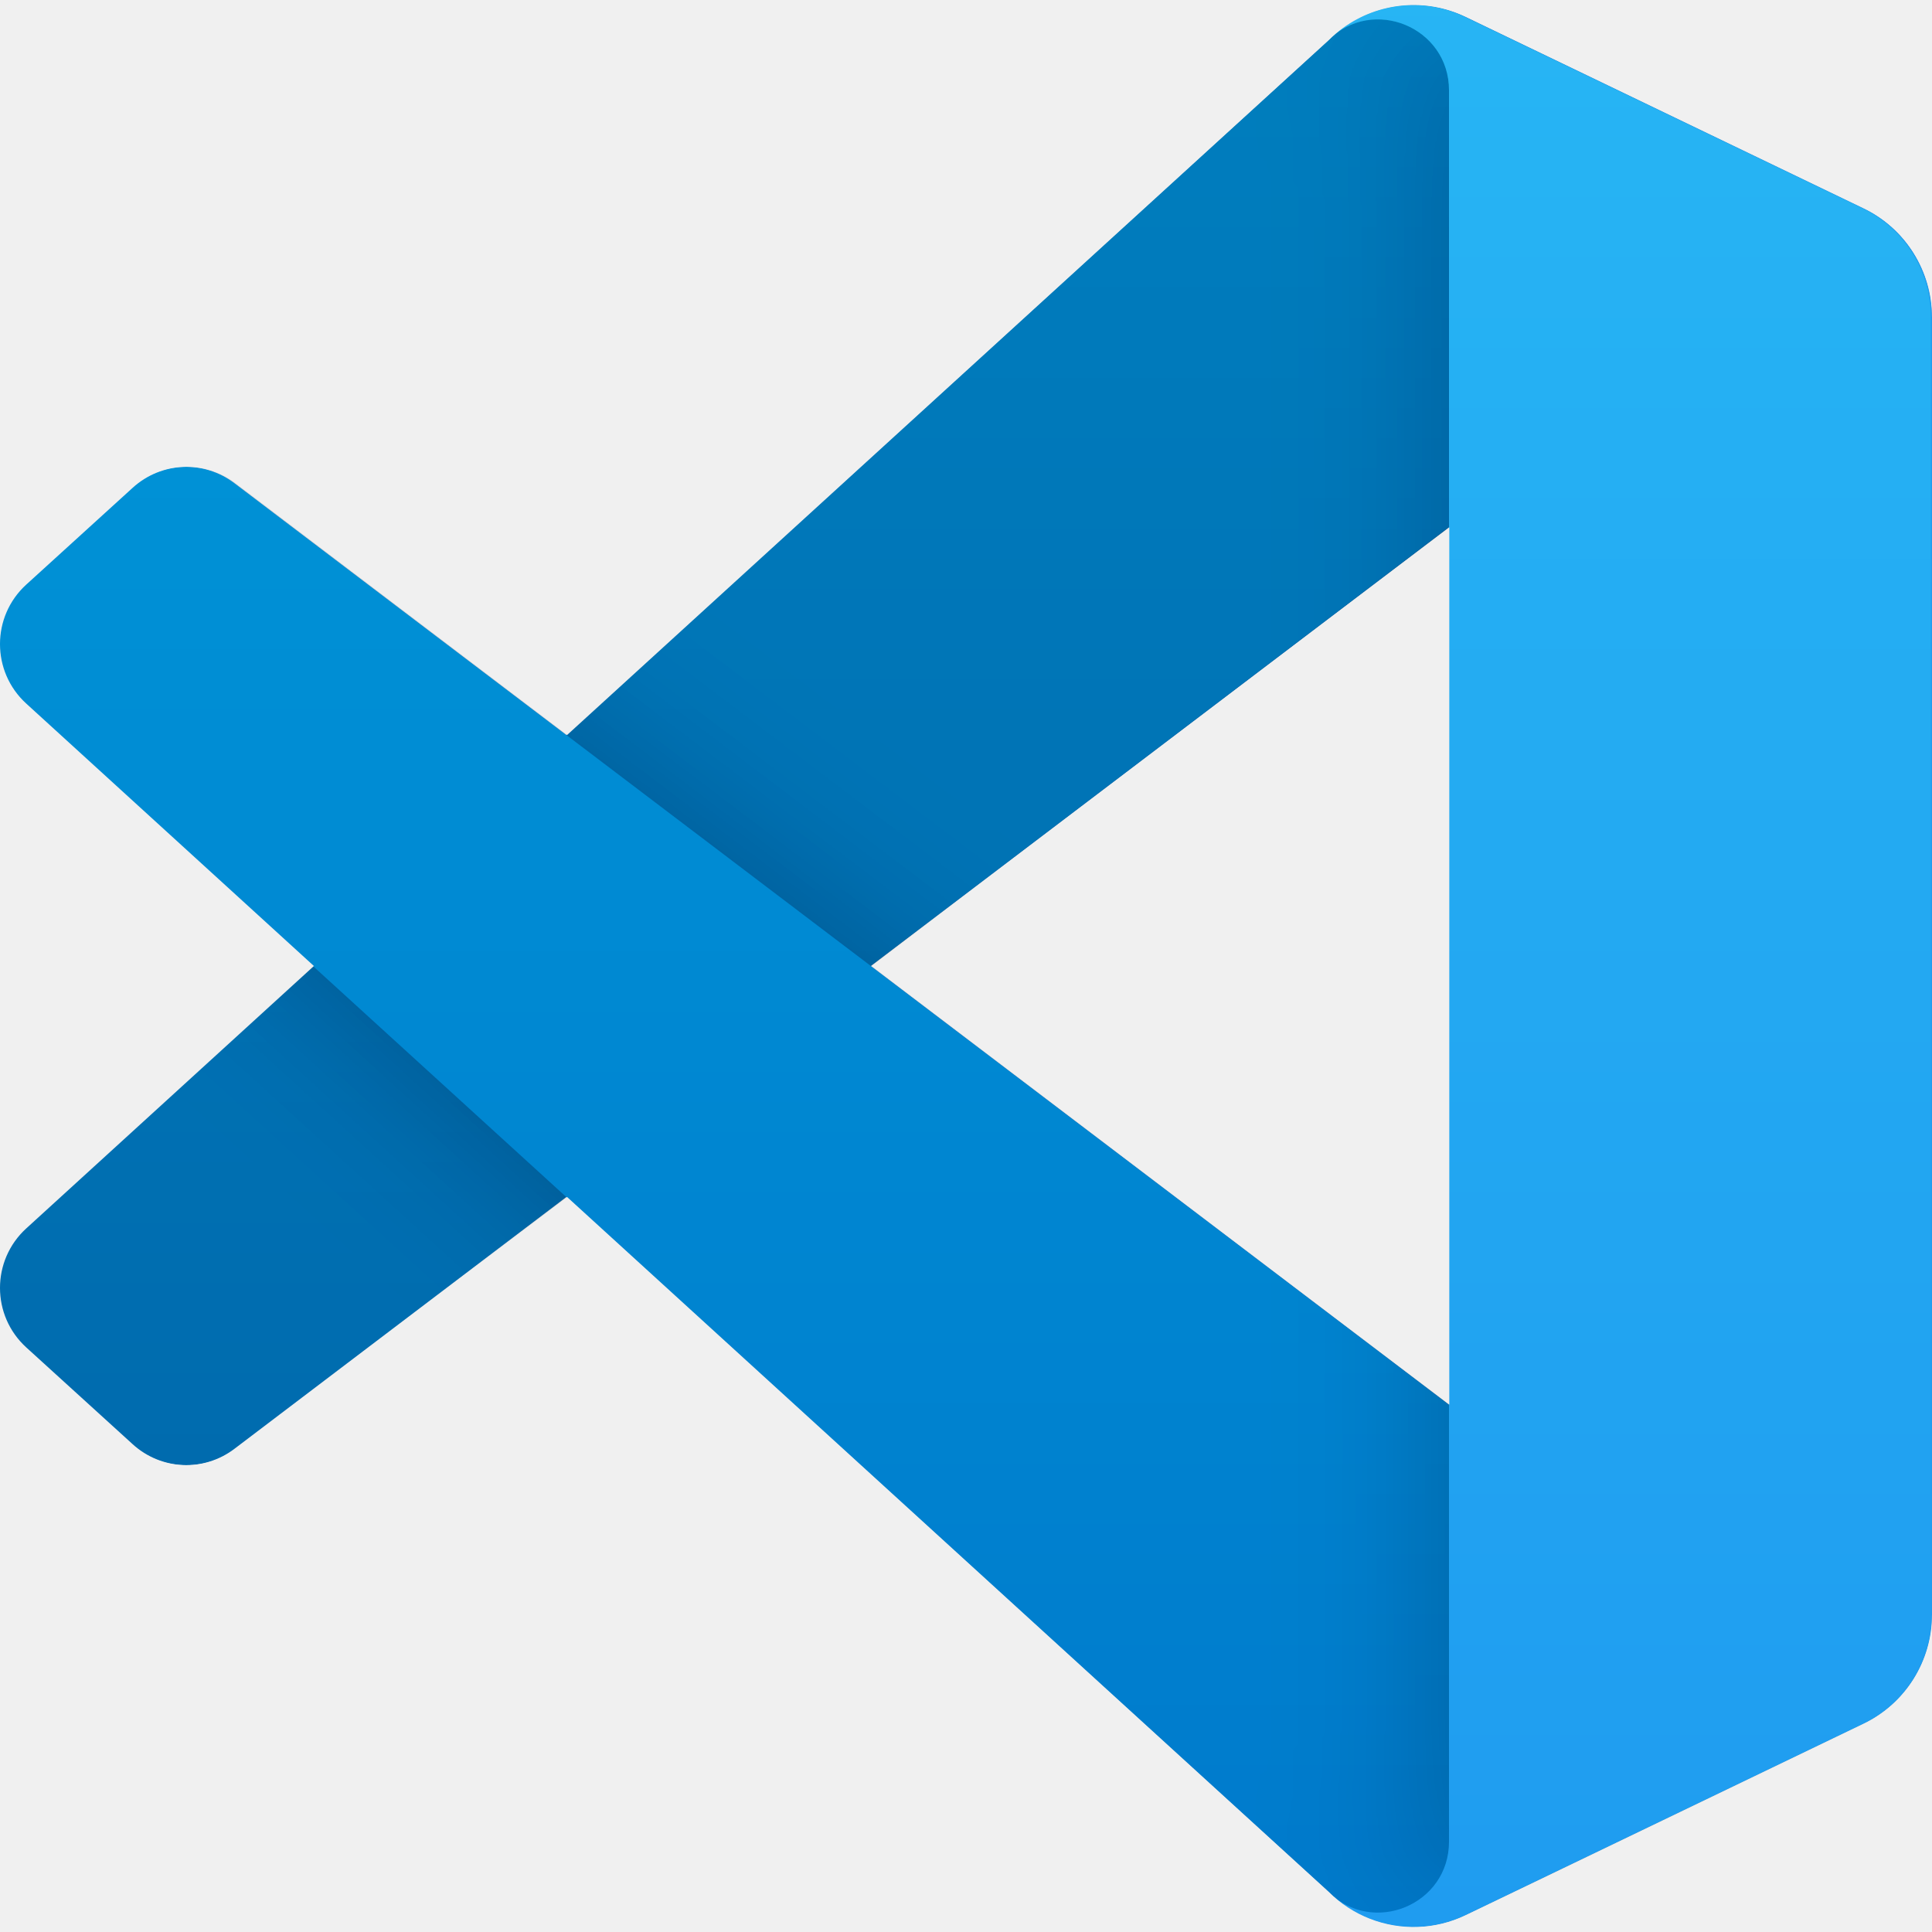
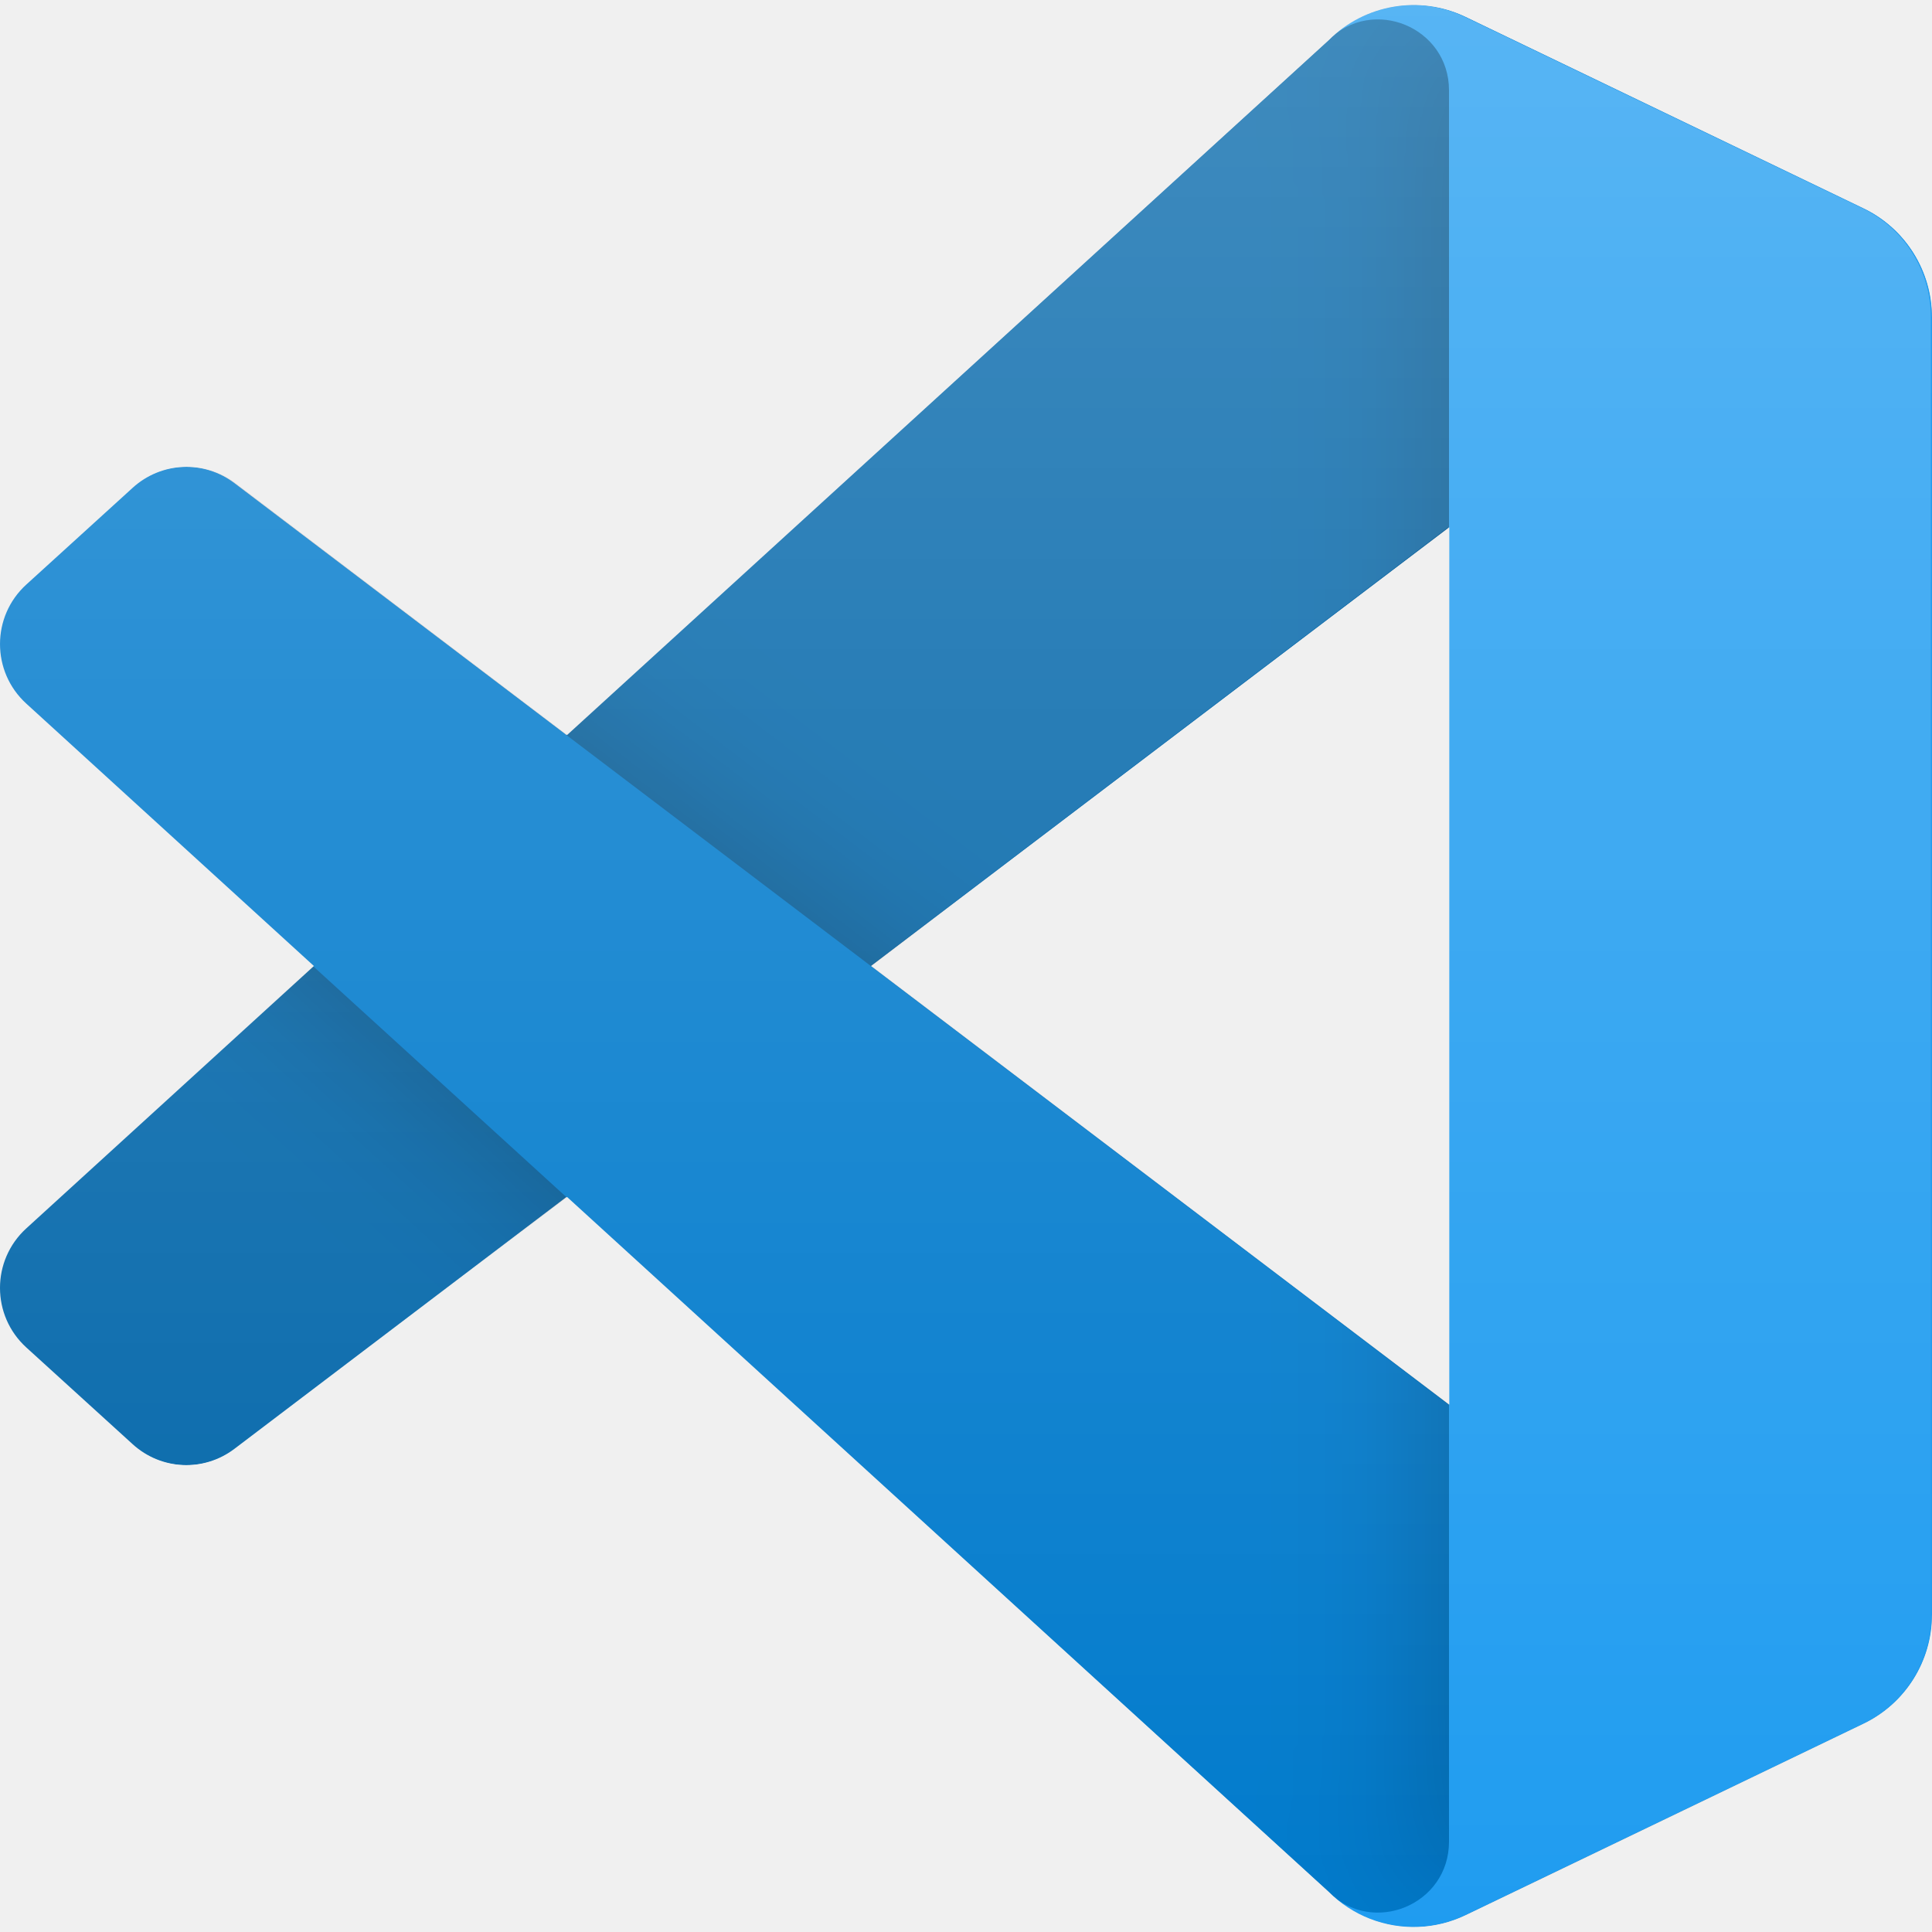
- <svg xmlns="http://www.w3.org/2000/svg" width="256" height="256" viewBox="0 0 256 256" fill="none">
-   <mask id="mask0" mask-type="alpha" maskUnits="userSpaceOnUse" x="0" y="0" width="256" height="256">
-     <path fill-rule="evenodd" clip-rule="evenodd" d="M181.534 254.252C185.566 255.823 190.164 255.722 194.234 253.764L246.94 228.403C252.478 225.738 256 220.132 256 213.983V42.018C256 35.869 252.478 30.264 246.94 27.599L194.234 2.237C188.893 -0.333 182.642 0.296 177.955 3.704C177.285 4.191 176.647 4.735 176.049 5.334L75.149 97.386L31.199 64.025C27.108 60.919 21.385 61.173 17.585 64.63L3.489 77.453C-1.159 81.68 -1.164 88.993 3.478 93.227L41.593 128L3.478 162.773C-1.164 167.008 -1.159 174.32 3.489 178.548L17.585 191.37C21.385 194.827 27.108 195.081 31.199 191.976L75.149 158.614L176.049 250.667C177.645 252.264 179.519 253.467 181.534 254.252ZM192.039 69.885L115.479 128L192.039 186.115V69.885Z" fill="white" />
+ <svg xmlns="http://www.w3.org/2000/svg" width="256" height="256" fill="none">
+   <mask id="a" maskUnits="userSpaceOnUse" x="0" y="0" width="256" height="256">
+     <path fill-rule="evenodd" clip-rule="evenodd" d="M181.534 254.252a15.934 15.934 0 0012.7-.488l52.706-25.361a16.002 16.002 0 009.06-14.42V42.018c0-6.15-3.522-11.754-9.06-14.42L194.234 2.238a15.939 15.939 0 00-18.185 3.097l-100.9 92.052-43.95-33.361a10.655 10.655 0 00-13.614.605L3.49 77.453c-4.648 4.227-4.653 11.54-.011 15.774L41.593 128 3.478 162.773c-4.642 4.235-4.637 11.547.011 15.775l14.097 12.822a10.655 10.655 0 0013.613.606l43.95-33.362 100.9 92.053a15.915 15.915 0 005.485 3.585zm10.505-184.367L115.479 128l76.56 58.115V69.885z" fill="#fff" />
  </mask>
-   <g mask="url(#mask0)">
-     <path d="M246.94 27.638L194.193 2.241C188.088 -0.698 180.791 0.542 175.999 5.333L3.324 162.773C-1.321 167.008 -1.315 174.32 3.335 178.548L17.44 191.37C21.242 194.827 26.968 195.081 31.062 191.976L239.003 34.227C245.979 28.935 255.999 33.91 255.999 42.667V42.054C255.999 35.908 252.478 30.305 246.94 27.638Z" fill="#0065A9" />
+   <g mask="url(#a)">
+     <path d="M246.94 27.638L194.193 2.241a15.947 15.947 0 00-18.194 3.092L3.324 162.773c-4.645 4.235-4.64 11.547.011 15.775L17.44 191.37a10.667 10.667 0 0013.622.606l207.941-157.75c6.976-5.291 16.996-.316 16.996 8.44v-.612a16 16 0 00-9.059-14.416z" fill="#0065A9" />
    <g filter="url(#filter0_d)">
-       <path d="M246.94 228.362L194.193 253.759C188.088 256.698 180.791 255.458 175.999 250.667L3.324 93.227C-1.321 88.993 -1.315 81.68 3.335 77.452L17.44 64.63C21.242 61.173 26.968 60.919 31.062 64.025L239.003 221.773C245.979 227.065 255.999 222.09 255.999 213.333V213.946C255.999 220.092 252.478 225.695 246.94 228.362Z" fill="#007ACC" />
+       <path d="M246.94 228.362l-52.747 25.397a15.95 15.95 0 01-18.194-3.092L3.324 93.227c-4.645-4.234-4.64-11.547.011-15.775L17.44 64.63a10.667 10.667 0 0113.622-.605l207.941 157.748c6.976 5.292 16.996.317 16.996-8.44v.613a16.001 16.001 0 01-9.059 14.416z" fill="#007ACC" />
    </g>
    <g filter="url(#filter1_d)">
-       <path d="M194.196 253.763C188.089 256.7 180.792 255.459 176 250.667C181.904 256.571 192 252.389 192 244.039V11.961C192 3.611 181.904 -0.571 176 5.333C180.792 0.541 188.089 -0.701 194.196 2.236L246.934 27.599C252.476 30.264 256 35.869 256 42.018V213.983C256 220.132 252.476 225.737 246.934 228.402L194.196 253.763Z" fill="#1F9CF0" />
+       <path d="M194.196 253.763A15.955 15.955 0 01176 250.667c5.904 5.904 16 1.722 16-6.628V11.961c0-8.35-10.096-12.532-16-6.628a15.955 15.955 0 0118.196-3.097L246.934 27.6A16 16 0 01256 42.017v171.965a16 16 0 01-9.066 14.419l-52.738 25.361z" fill="#1F9CF0" />
    </g>
-     <g style="mix-blend-mode:overlay" opacity="0.25">
-       <path fill-rule="evenodd" clip-rule="evenodd" d="M181.378 254.252C185.41 255.822 190.008 255.722 194.077 253.764L246.783 228.402C252.322 225.737 255.844 220.132 255.844 213.983V42.018C255.844 35.869 252.322 30.264 246.784 27.599L194.077 2.237C188.737 -0.333 182.486 0.296 177.798 3.704C177.129 4.191 176.491 4.734 175.892 5.333L74.993 97.386L31.043 64.025C26.952 60.919 21.229 61.173 17.429 64.63L3.333 77.452C-1.315 81.68 -1.32 88.993 3.322 93.227L41.436 128L3.322 162.773C-1.32 167.008 -1.315 174.32 3.333 178.548L17.429 191.37C21.229 194.827 26.952 195.081 31.043 191.976L74.993 158.614L175.892 250.667C177.488 252.264 179.363 253.467 181.378 254.252ZM191.883 69.885L115.323 128L191.883 186.115V69.885Z" fill="url(#paint0_linear)" />
-     </g>
+     <path fill-rule="evenodd" clip-rule="evenodd" d="M181.378 254.252a15.936 15.936 0 0012.699-.488l52.706-25.362a16 16 0 009.061-14.419V42.018c0-6.15-3.522-11.754-9.06-14.42L194.077 2.238a15.939 15.939 0 00-18.185 3.096l-100.9 92.053-43.95-33.361a10.655 10.655 0 00-13.613.605L3.333 77.452c-4.648 4.228-4.653 11.54-.011 15.775L41.436 128 3.322 162.773c-4.642 4.235-4.637 11.547.011 15.775L17.43 191.37a10.655 10.655 0 0013.614.606l43.95-33.362 100.899 92.053a15.919 15.919 0 005.486 3.585zm10.505-184.367L115.323 128l76.56 58.115V69.885z" fill="url(#paint0_linear)" opacity=".25" />
  </g>
  <defs>
    <filter id="filter0_d" x="-21.49" y="40.523" width="298.822" height="236.149" filterUnits="userSpaceOnUse" color-interpolation-filters="sRGB">
      <feFlood flood-opacity="0" result="BackgroundImageFix" />
-       <feColorMatrix in="SourceAlpha" type="matrix" values="0 0 0 0 0 0 0 0 0 0 0 0 0 0 0 0 0 0 127 0" />
+       <feColorMatrix in="SourceAlpha" values="0 0 0 0 0 0 0 0 0 0 0 0 0 0 0 0 0 0 127 0" />
      <feOffset />
      <feGaussianBlur stdDeviation="10.667" />
-       <feColorMatrix type="matrix" values="0 0 0 0 0 0 0 0 0 0 0 0 0 0 0 0 0 0 0.25 0" />
+       <feColorMatrix values="0 0 0 0 0 0 0 0 0 0 0 0 0 0 0 0 0 0 0.25 0" />
      <feBlend mode="overlay" in2="BackgroundImageFix" result="effect1_dropShadow" />
-       <feBlend mode="normal" in="SourceGraphic" in2="effect1_dropShadow" result="shape" />
+       <feBlend in="SourceGraphic" in2="effect1_dropShadow" result="shape" />
    </filter>
    <filter id="filter1_d" x="154.667" y="-20.674" width="122.667" height="297.347" filterUnits="userSpaceOnUse" color-interpolation-filters="sRGB">
      <feFlood flood-opacity="0" result="BackgroundImageFix" />
-       <feColorMatrix in="SourceAlpha" type="matrix" values="0 0 0 0 0 0 0 0 0 0 0 0 0 0 0 0 0 0 127 0" />
+       <feColorMatrix in="SourceAlpha" values="0 0 0 0 0 0 0 0 0 0 0 0 0 0 0 0 0 0 127 0" />
      <feOffset />
      <feGaussianBlur stdDeviation="10.667" />
-       <feColorMatrix type="matrix" values="0 0 0 0 0 0 0 0 0 0 0 0 0 0 0 0 0 0 0.25 0" />
+       <feColorMatrix values="0 0 0 0 0 0 0 0 0 0 0 0 0 0 0 0 0 0 0.25 0" />
      <feBlend mode="overlay" in2="BackgroundImageFix" result="effect1_dropShadow" />
-       <feBlend mode="normal" in="SourceGraphic" in2="effect1_dropShadow" result="shape" />
+       <feBlend in="SourceGraphic" in2="effect1_dropShadow" result="shape" />
    </filter>
-     <linearGradient id="paint0_linear" x1="127.844" y1="0.66" x2="127.844" y2="255.34" gradientUnits="userSpaceOnUse">
-       <stop stop-color="white" />
-       <stop offset="1" stop-color="white" stop-opacity="0" />
+     <linearGradient id="paint0_linear" x1="127.844" y1=".66" x2="127.844" y2="255.34" gradientUnits="userSpaceOnUse">
+       <stop stop-color="#fff" />
+       <stop offset="1" stop-color="#fff" stop-opacity="0" />
    </linearGradient>
  </defs>
</svg>
